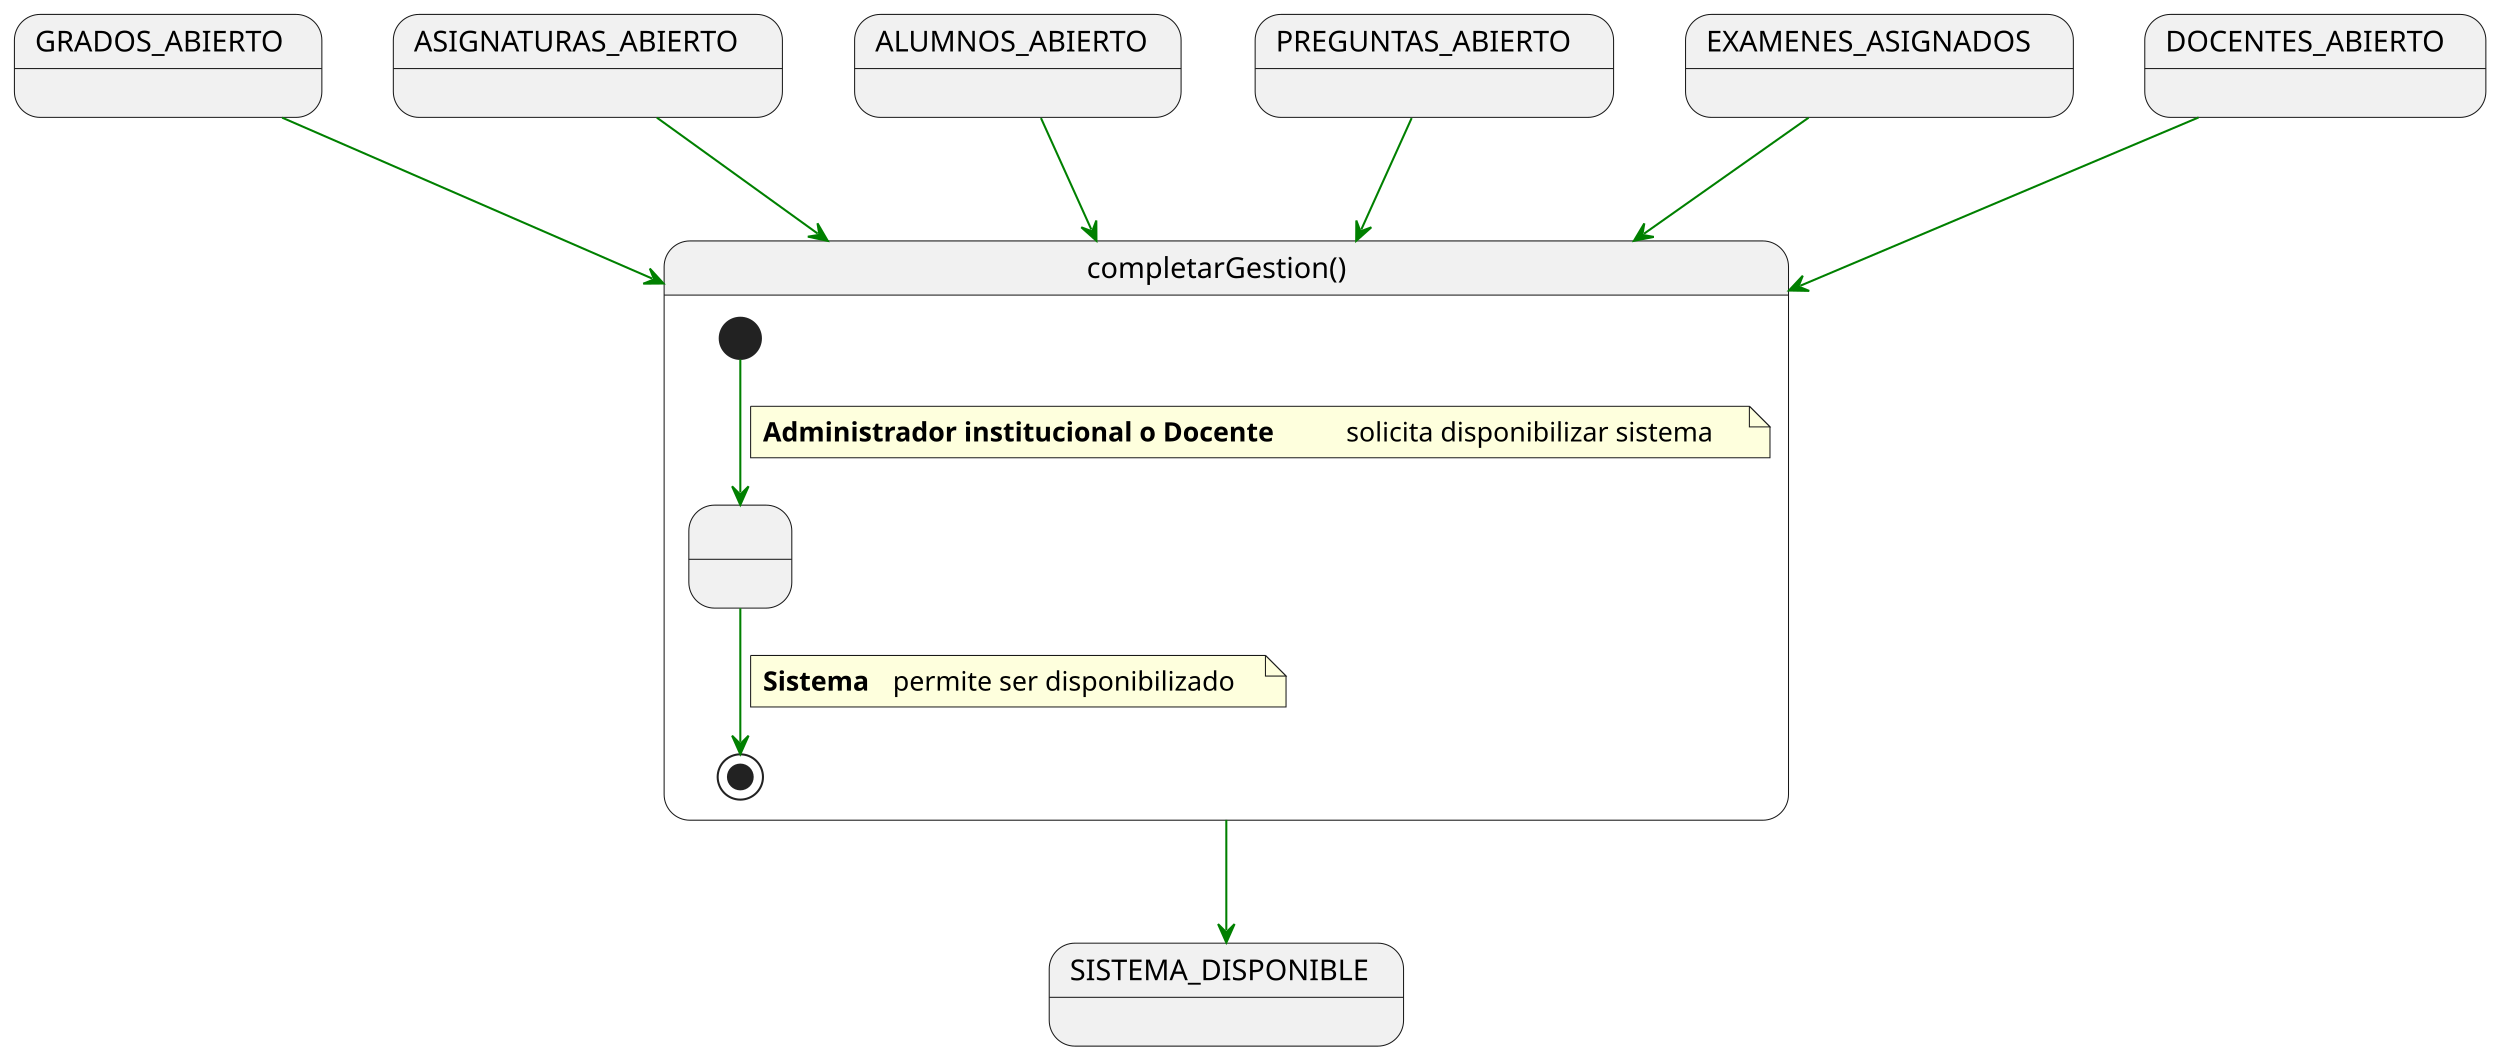
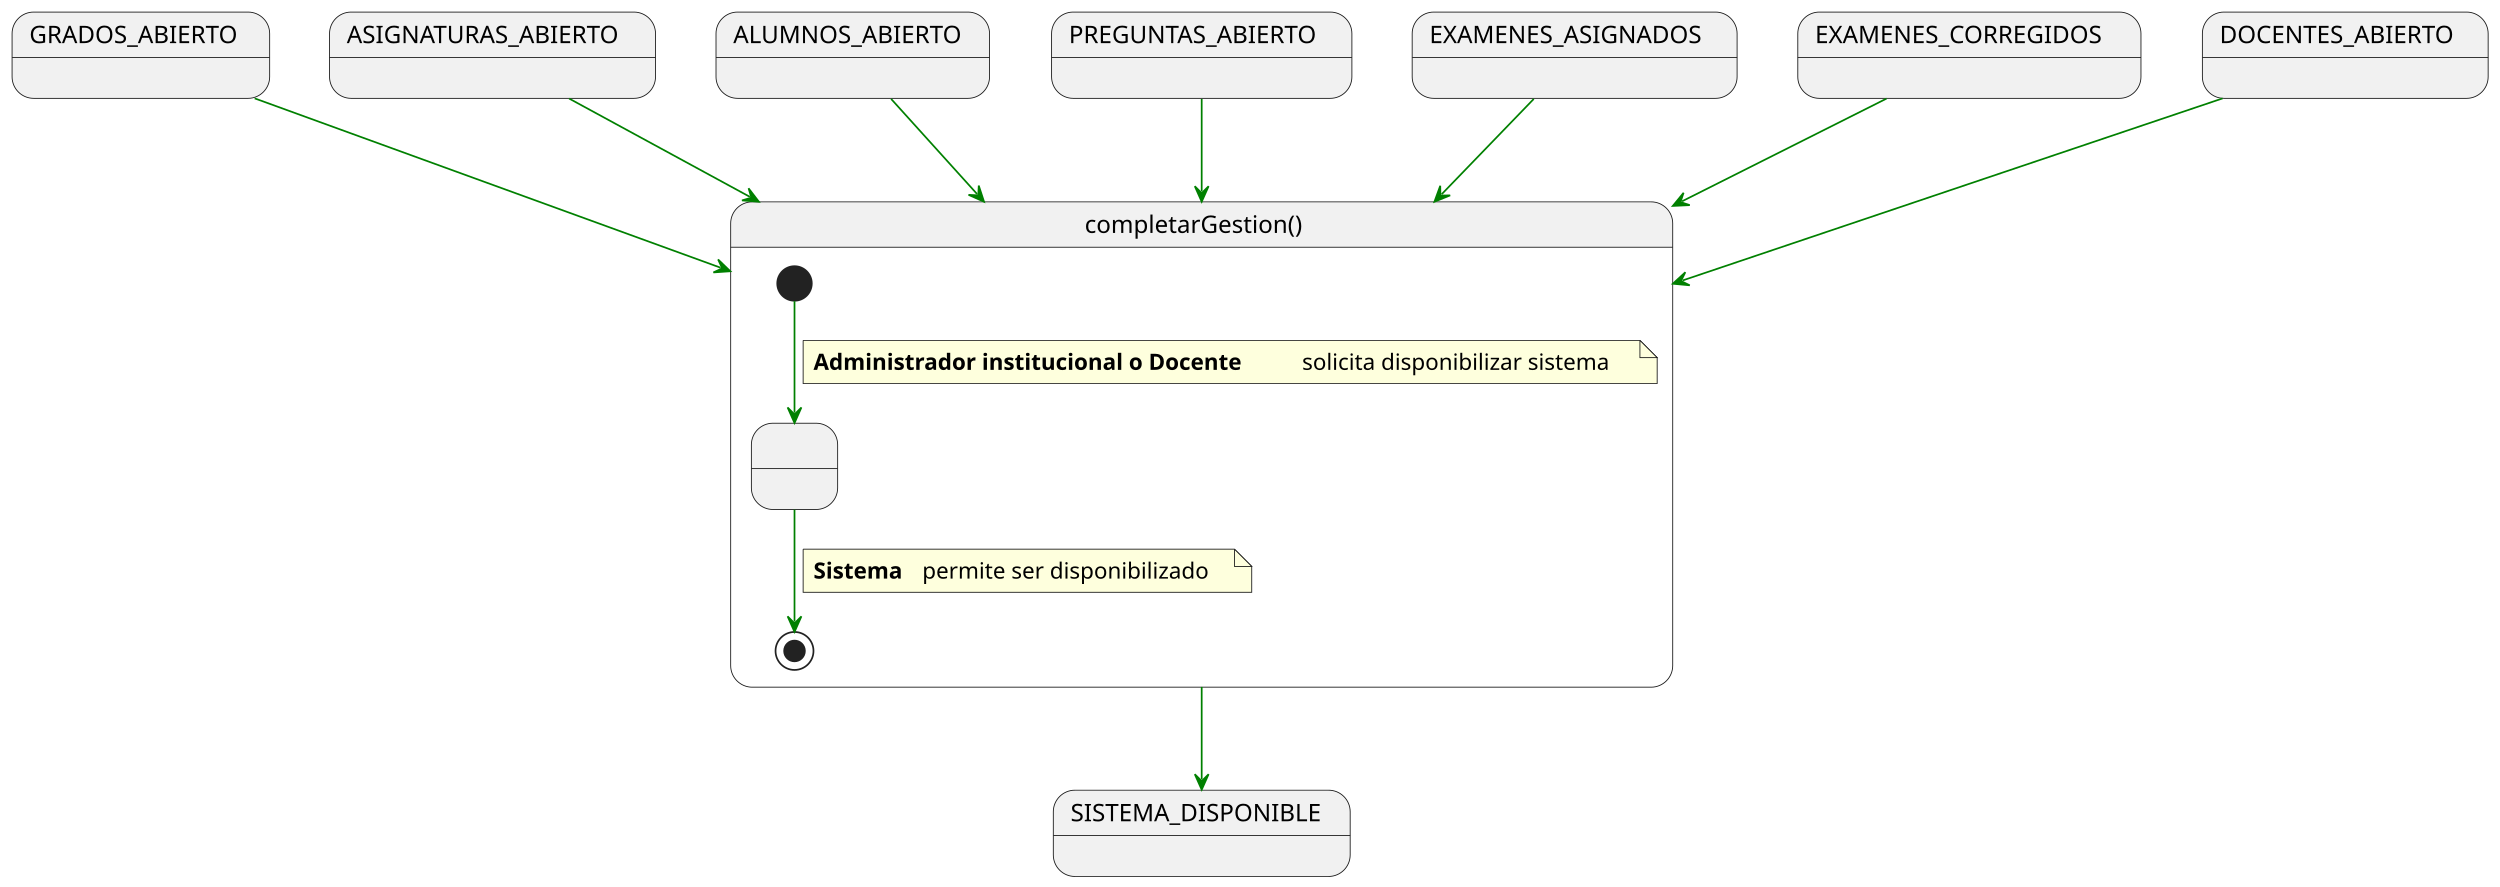
- <svg xmlns="http://www.w3.org/2000/svg" contentStyleType="text/css" data-diagram-type="STATE" height="514px" preserveAspectRatio="none" style="width:1214px;height:514px;background:#FFFFFF;" version="1.1" viewBox="0 0 1214 514" width="1214px" zoomAndPan="magnify">
+ <svg xmlns="http://www.w3.org/2000/svg" contentStyleType="text/css" data-diagram-type="STATE" height="514px" preserveAspectRatio="none" style="width:1449px;height:514px;background:#FFFFFF;" version="1.1" viewBox="0 0 1449 514" width="1449px" zoomAndPan="magnify">
  <defs />
  <g>
-     <path d="M335,117 L856,117 A12.5,12.5 0 0 1 868.5,129.5 L868.5,143.297 L322.5,143.297 L322.5,129.5 A12.5,12.5 0 0 1 335,117" fill="#F1F1F1" />
-     <rect fill="none" height="281.297" rx="12.5" ry="12.5" style="stroke:#181818;stroke-width:0.5;" width="546" x="322.5" y="117" />
-     <line style="stroke:#181818;stroke-width:0.5;" x1="322.5" x2="868.5" y1="143.297" y2="143.297" />
-     <text fill="#000000" font-family="sans-serif" font-size="14" lengthAdjust="spacing" textLength="135.611" x="527.694" y="134.995">completarGestion()</text>
+     <path d="M436,117 L957,117 A12.5,12.5 0 0 1 969.5,129.5 L969.5,143.297 L423.5,143.297 L423.5,129.5 A12.5,12.5 0 0 1 436,117" fill="#F1F1F1" />
+     <rect fill="none" height="281.297" rx="12.5" ry="12.5" style="stroke:#181818;stroke-width:0.5;" width="546" x="423.5" y="117" />
+     <line style="stroke:#181818;stroke-width:0.5;" x1="423.5" x2="969.5" y1="143.297" y2="143.297" />
+     <text fill="#000000" font-family="sans-serif" font-size="14" lengthAdjust="spacing" textLength="135.611" x="628.694" y="134.995">completarGestion()</text>
    <g id="completarGestion.PresentandoOpciones">
-       <rect fill="#F1F1F1" height="50" rx="12.5" ry="12.5" style="stroke:#181818;stroke-width:0.5;" width="50" x="334.5" y="245.297" />
-       <line style="stroke:#181818;stroke-width:0.5;" x1="334.5" x2="384.5" y1="271.594" y2="271.594" />
-       <text fill="#000000" font-family="sans-serif" font-size="14" lengthAdjust="spacing" textLength="4.45" x="357.275" y="263.292"> </text>
+       <rect fill="#F1F1F1" height="50" rx="12.5" ry="12.5" style="stroke:#181818;stroke-width:0.5;" width="50" x="435.5" y="245.297" />
+       <line style="stroke:#181818;stroke-width:0.5;" x1="435.5" x2="485.5" y1="271.594" y2="271.594" />
+       <text fill="#000000" font-family="sans-serif" font-size="14" lengthAdjust="spacing" textLength="4.45" x="458.275" y="263.292"> </text>
    </g>
-     <ellipse cx="359.5" cy="164.297" fill="#222222" rx="10" ry="10" style="stroke:#222222;stroke-width:1;" />
-     <ellipse cx="359.5" cy="377.297" fill="none" rx="11" ry="11" style="stroke:#222222;stroke-width:1;" />
-     <ellipse cx="359.5" cy="377.297" fill="#222222" rx="6" ry="6" style="stroke:#222222;stroke-width:1;" />
+     <ellipse cx="460.5" cy="164.297" fill="#222222" rx="10" ry="10" style="stroke:#222222;stroke-width:1;" />
+     <ellipse cx="460.5" cy="377.297" fill="none" rx="11" ry="11" style="stroke:#222222;stroke-width:1;" />
+     <ellipse cx="460.5" cy="377.297" fill="#222222" rx="6" ry="6" style="stroke:#222222;stroke-width:1;" />
    <g class="link" data-entity-1=".start.completarGestion" data-entity-2="PresentandoOpciones" data-source-line="7" data-uid="lnk3" id="link_.start.completarGestion_PresentandoOpciones">
-       <path d="M359.5,174.527 C359.5,190.237 359.5,216.657 359.5,239.167" fill="none" id="*start*completarGestion-to-PresentandoOpciones" style="stroke:#008000;stroke-width:1;" />
-       <polygon fill="#008000" points="359.5,245.167,363.5,236.167,359.5,240.167,355.5,236.167,359.5,245.167" style="stroke:#008000;stroke-width:1;" />
-       <path d="M364.5,197.297 L364.5,222.297 L859.5,222.297 L859.5,207.297 L849.5,197.297 L364.5,197.297" fill="#FEFFDD" style="stroke:#181818;stroke-width:0.5;" />
-       <path d="M849.5,197.297 L849.5,207.297 L859.5,207.297 L849.5,197.297" fill="#FEFFDD" style="stroke:#181818;stroke-width:0.5;" />
-       <text fill="#000000" font-family="sans-serif" font-size="13" font-weight="bold" lengthAdjust="spacing" textLength="279.068" x="370.5" y="214.364">Administrador institucional o Docente</text>
-       <text fill="#000000" font-family="sans-serif" font-size="13" lengthAdjust="spacing" textLength="190.836" x="653.701" y="214.364">solicita disponibilizar sistema</text>
+       <path d="M460.5,174.527 C460.5,190.237 460.5,216.657 460.5,239.167" fill="none" id="*start*completarGestion-to-PresentandoOpciones" style="stroke:#008000;stroke-width:1;" />
+       <polygon fill="#008000" points="460.5,245.167,464.5,236.167,460.5,240.167,456.5,236.167,460.5,245.167" style="stroke:#008000;stroke-width:1;" />
+       <path d="M465.5,197.297 L465.5,222.297 L960.5,222.297 L960.5,207.297 L950.5,197.297 L465.5,197.297" fill="#FEFFDD" style="stroke:#181818;stroke-width:0.5;" />
+       <path d="M950.5,197.297 L950.5,207.297 L960.5,207.297 L950.5,197.297" fill="#FEFFDD" style="stroke:#181818;stroke-width:0.5;" />
+       <text fill="#000000" font-family="sans-serif" font-size="13" font-weight="bold" lengthAdjust="spacing" textLength="279.068" x="471.5" y="214.364">Administrador institucional o Docente</text>
+       <text fill="#000000" font-family="sans-serif" font-size="13" lengthAdjust="spacing" textLength="190.836" x="754.701" y="214.364">solicita disponibilizar sistema</text>
    </g>
    <g class="link" data-entity-1="PresentandoOpciones" data-entity-2=".end.completarGestion" data-source-line="12" data-uid="lnk5" id="link_PresentandoOpciones_.end.completarGestion">
-       <path d="M359.5,295.387 C359.5,317.787 359.5,344.067 359.5,360.247" fill="none" id="PresentandoOpciones-to-*end*completarGestion" style="stroke:#008000;stroke-width:1;" />
-       <polygon fill="#008000" points="359.5,366.247,363.5,357.247,359.5,361.247,355.5,357.247,359.5,366.247" style="stroke:#008000;stroke-width:1;" />
-       <path d="M364.5,318.297 L364.5,343.297 L624.5,343.297 L624.5,328.297 L614.5,318.297 L364.5,318.297" fill="#FEFFDD" style="stroke:#181818;stroke-width:0.5;" />
-       <path d="M614.5,318.297 L614.5,328.297 L624.5,328.297 L614.5,318.297" fill="#FEFFDD" style="stroke:#181818;stroke-width:0.5;" />
-       <text fill="#000000" font-family="sans-serif" font-size="13" font-weight="bold" lengthAdjust="spacing" textLength="58.906" x="370.5" y="335.364">Sistema</text>
-       <text fill="#000000" font-family="sans-serif" font-size="13" lengthAdjust="spacing" textLength="176.122" x="433.539" y="335.364">permite ser disponibilizado</text>
+       <path d="M460.5,295.387 C460.5,317.787 460.5,344.067 460.5,360.247" fill="none" id="PresentandoOpciones-to-*end*completarGestion" style="stroke:#008000;stroke-width:1;" />
+       <polygon fill="#008000" points="460.5,366.247,464.5,357.247,460.5,361.247,456.5,357.247,460.5,366.247" style="stroke:#008000;stroke-width:1;" />
+       <path d="M465.5,318.297 L465.5,343.297 L725.5,343.297 L725.5,328.297 L715.5,318.297 L465.5,318.297" fill="#FEFFDD" style="stroke:#181818;stroke-width:0.5;" />
+       <path d="M715.5,318.297 L715.5,328.297 L725.5,328.297 L715.5,318.297" fill="#FEFFDD" style="stroke:#181818;stroke-width:0.5;" />
+       <text fill="#000000" font-family="sans-serif" font-size="13" font-weight="bold" lengthAdjust="spacing" textLength="58.906" x="471.5" y="335.364">Sistema</text>
+       <text fill="#000000" font-family="sans-serif" font-size="13" lengthAdjust="spacing" textLength="176.122" x="534.539" y="335.364">permite ser disponibilizado</text>
    </g>
    <g id="GRADOS_ABIERTO">
      <rect fill="#F1F1F1" height="50" rx="12.5" ry="12.5" style="stroke:#181818;stroke-width:0.5;" width="149.295" x="7" y="7" />
      <line style="stroke:#181818;stroke-width:0.5;" x1="7" x2="156.295" y1="33.297" y2="33.297" />
      <text fill="#000000" font-family="sans-serif" font-size="14" lengthAdjust="spacing" textLength="129.295" x="17" y="24.995">GRADOS_ABIERTO</text>
    </g>
    <g id="ASIGNATURAS_ABIERTO">
      <rect fill="#F1F1F1" height="50" rx="12.5" ry="12.5" style="stroke:#181818;stroke-width:0.5;" width="188.936" x="191" y="7" />
      <line style="stroke:#181818;stroke-width:0.5;" x1="191" x2="379.937" y1="33.297" y2="33.297" />
      <text fill="#000000" font-family="sans-serif" font-size="14" lengthAdjust="spacing" textLength="168.936" x="201" y="24.995">ASIGNATURAS_ABIERTO</text>
    </g>
    <g id="ALUMNOS_ABIERTO">
      <rect fill="#F1F1F1" height="50" rx="12.5" ry="12.5" style="stroke:#181818;stroke-width:0.5;" width="158.537" x="415" y="7" />
      <line style="stroke:#181818;stroke-width:0.5;" x1="415" x2="573.537" y1="33.297" y2="33.297" />
      <text fill="#000000" font-family="sans-serif" font-size="14" lengthAdjust="spacing" textLength="138.537" x="425" y="24.995">ALUMNOS_ABIERTO</text>
    </g>
    <g id="PREGUNTAS_ABIERTO">
      <rect fill="#F1F1F1" height="50" rx="12.5" ry="12.5" style="stroke:#181818;stroke-width:0.5;" width="174.055" x="609.5" y="7" />
      <line style="stroke:#181818;stroke-width:0.5;" x1="609.5" x2="783.555" y1="33.297" y2="33.297" />
      <text fill="#000000" font-family="sans-serif" font-size="14" lengthAdjust="spacing" textLength="154.055" x="619.5" y="24.995">PREGUNTAS_ABIERTO</text>
    </g>
    <g id="EXAMENES_ASIGNADOS">
      <rect fill="#F1F1F1" height="50" rx="12.5" ry="12.5" style="stroke:#181818;stroke-width:0.5;" width="188.321" x="818.5" y="7" />
      <line style="stroke:#181818;stroke-width:0.5;" x1="818.5" x2="1006.821" y1="33.297" y2="33.297" />
      <text fill="#000000" font-family="sans-serif" font-size="14" lengthAdjust="spacing" textLength="168.321" x="828.5" y="24.995">EXAMENES_ASIGNADOS</text>
    </g>
+     <g id="EXAMENES_CORREGIDOS">
+       <rect fill="#F1F1F1" height="50" rx="12.5" ry="12.5" style="stroke:#181818;stroke-width:0.5;" width="198.903" x="1042" y="7" />
+       <line style="stroke:#181818;stroke-width:0.5;" x1="1042" x2="1240.903" y1="33.297" y2="33.297" />
+       <text fill="#000000" font-family="sans-serif" font-size="14" lengthAdjust="spacing" textLength="178.903" x="1052" y="24.995">EXAMENES_CORREGIDOS</text>
+     </g>
    <g id="DOCENTES_ABIERTO">
-       <rect fill="#F1F1F1" height="50" rx="12.5" ry="12.5" style="stroke:#181818;stroke-width:0.5;" width="165.633" x="1041.5" y="7" />
-       <line style="stroke:#181818;stroke-width:0.5;" x1="1041.5" x2="1207.133" y1="33.297" y2="33.297" />
-       <text fill="#000000" font-family="sans-serif" font-size="14" lengthAdjust="spacing" textLength="145.633" x="1051.5" y="24.995">DOCENTES_ABIERTO</text>
+       <rect fill="#F1F1F1" height="50" rx="12.5" ry="12.5" style="stroke:#181818;stroke-width:0.5;" width="165.633" x="1276.5" y="7" />
+       <line style="stroke:#181818;stroke-width:0.5;" x1="1276.5" x2="1442.133" y1="33.297" y2="33.297" />
+       <text fill="#000000" font-family="sans-serif" font-size="14" lengthAdjust="spacing" textLength="145.633" x="1286.5" y="24.995">DOCENTES_ABIERTO</text>
    </g>
    <g id="SISTEMA_DISPONIBLE">
-       <rect fill="#F1F1F1" height="50" rx="12.5" ry="12.5" style="stroke:#181818;stroke-width:0.5;" width="172.065" x="509.5" y="458" />
-       <line style="stroke:#181818;stroke-width:0.5;" x1="509.5" x2="681.565" y1="484.297" y2="484.297" />
-       <text fill="#000000" font-family="sans-serif" font-size="14" lengthAdjust="spacing" textLength="152.065" x="519.5" y="475.995">SISTEMA_DISPONIBLE</text>
+       <rect fill="#F1F1F1" height="50" rx="12.5" ry="12.5" style="stroke:#181818;stroke-width:0.5;" width="172.065" x="610.5" y="458" />
+       <line style="stroke:#181818;stroke-width:0.5;" x1="610.5" x2="782.565" y1="484.297" y2="484.297" />
+       <text fill="#000000" font-family="sans-serif" font-size="14" lengthAdjust="spacing" textLength="152.065" x="620.5" y="475.995">SISTEMA_DISPONIBLE</text>
    </g>
    <g class="link" data-entity-1="GRADOS_ABIERTO" data-entity-2="completarGestion" data-source-line="19" data-uid="lnk7" id="link_GRADOS_ABIERTO_completarGestion">
-       <path d="M137,57.13 C182.88,77.08 246.218,104.627 316.708,135.278" fill="none" id="GRADOS_ABIERTO-to-completarGestion" style="stroke:#008000;stroke-width:1;" />
-       <polygon fill="#008000" points="322.21,137.67,315.551,130.413,317.625,135.676,312.361,137.75,322.21,137.67" style="stroke:#008000;stroke-width:1;" />
+       <path d="M147.61,57.02 C214.15,81.21 315.641,118.09 417.661,155.17" fill="none" id="GRADOS_ABIERTO-to-completarGestion" style="stroke:#008000;stroke-width:1;" />
+       <polygon fill="#008000" points="423.3,157.22,416.208,150.386,418.601,155.512,413.475,157.905,423.3,157.22" style="stroke:#008000;stroke-width:1;" />
    </g>
    <g class="link" data-entity-1="ASIGNATURAS_ABIERTO" data-entity-2="completarGestion" data-source-line="21" data-uid="lnk9" id="link_ASIGNATURAS_ABIERTO_completarGestion">
-       <path d="M318.97,57.13 C340.34,72.54 365.103,90.391 397.073,113.441" fill="none" id="ASIGNATURAS_ABIERTO-to-completarGestion" style="stroke:#008000;stroke-width:1;" />
-       <polygon fill="#008000" points="401.94,116.95,396.979,108.442,397.884,114.026,392.3,114.931,401.94,116.95" style="stroke:#008000;stroke-width:1;" />
+       <path d="M329.87,57.13 C358.21,72.54 392.219,91.033 434.599,114.083" fill="none" id="ASIGNATURAS_ABIERTO-to-completarGestion" style="stroke:#008000;stroke-width:1;" />
+       <polygon fill="#008000" points="439.87,116.95,433.875,109.136,435.478,114.561,430.053,116.164,439.87,116.95" style="stroke:#008000;stroke-width:1;" />
    </g>
    <g class="link" data-entity-1="ALUMNOS_ABIERTO" data-entity-2="completarGestion" data-source-line="23" data-uid="lnk11" id="link_ALUMNOS_ABIERTO_completarGestion">
-       <path d="M505.5,57.34 C512.45,72.73 519.588,88.523 529.958,111.463" fill="none" id="ALUMNOS_ABIERTO-to-completarGestion" style="stroke:#008000;stroke-width:1;" />
-       <polygon fill="#008000" points="532.43,116.93,532.368,107.081,530.37,112.374,525.078,110.377,532.43,116.93" style="stroke:#008000;stroke-width:1;" />
+       <path d="M516.5,57.34 C530.41,72.73 545.608,89.537 566.328,112.477" fill="none" id="ALUMNOS_ABIERTO-to-completarGestion" style="stroke:#008000;stroke-width:1;" />
+       <polygon fill="#008000" points="570.35,116.93,567.286,107.57,566.999,113.219,561.349,112.932,570.35,116.93" style="stroke:#008000;stroke-width:1;" />
    </g>
    <g class="link" data-entity-1="PREGUNTAS_ABIERTO" data-entity-2="completarGestion" data-source-line="25" data-uid="lnk13" id="link_PREGUNTAS_ABIERTO_completarGestion">
-       <path d="M685.5,57.34 C678.55,72.73 671.412,88.523 661.042,111.463" fill="none" id="PREGUNTAS_ABIERTO-to-completarGestion" style="stroke:#008000;stroke-width:1;" />
-       <polygon fill="#008000" points="658.57,116.93,665.922,110.377,660.63,112.374,658.632,107.081,658.57,116.93" style="stroke:#008000;stroke-width:1;" />
+       <path d="M696.5,57.34 C696.5,72.73 696.5,87.99 696.5,110.93" fill="none" id="PREGUNTAS_ABIERTO-to-completarGestion" style="stroke:#008000;stroke-width:1;" />
+       <polygon fill="#008000" points="696.5,116.93,700.5,107.93,696.5,111.93,692.5,107.93,696.5,116.93" style="stroke:#008000;stroke-width:1;" />
    </g>
    <g class="link" data-entity-1="EXAMENES_ASIGNADOS" data-entity-2="completarGestion" data-source-line="27" data-uid="lnk15" id="link_EXAMENES_ASIGNADOS_completarGestion">
-       <path d="M878.27,57.13 C856.42,72.54 831.024,90.442 798.334,113.492" fill="none" id="EXAMENES_ASIGNADOS-to-completarGestion" style="stroke:#008000;stroke-width:1;" />
-       <polygon fill="#008000" points="793.43,116.95,803.09,115.033,797.516,114.069,798.48,108.495,793.43,116.95" style="stroke:#008000;stroke-width:1;" />
+       <path d="M888.97,57.34 C874.1,72.73 857.719,89.675 835.559,112.615" fill="none" id="EXAMENES_ASIGNADOS-to-completarGestion" style="stroke:#008000;stroke-width:1;" />
+       <polygon fill="#008000" points="831.39,116.93,840.52,113.236,834.864,113.334,834.766,107.678,831.39,116.93" style="stroke:#008000;stroke-width:1;" />
    </g>
-     <g class="link" data-entity-1="DOCENTES_ABIERTO" data-entity-2="completarGestion" data-source-line="29" data-uid="lnk17" id="link_DOCENTES_ABIERTO_completarGestion">
-       <path d="M1067.64,57.02 C1018.67,77.71 949.687,106.854 874.227,138.744" fill="none" id="DOCENTES_ABIERTO-to-completarGestion" style="stroke:#008000;stroke-width:1;" />
-       <polygon fill="#008000" points="868.7,141.08,878.547,141.261,873.306,139.134,875.433,133.892,868.7,141.08" style="stroke:#008000;stroke-width:1;" />
+     <g class="link" data-entity-1="EXAMENES_CORREGIDOS" data-entity-2="completarGestion" data-source-line="29" data-uid="lnk17" id="link_EXAMENES_CORREGIDOS_completarGestion">
+       <path d="M1093.45,57.13 C1061.71,73.07 1022.632,92.697 974.912,116.667" fill="none" id="EXAMENES_CORREGIDOS-to-completarGestion" style="stroke:#008000;stroke-width:1;" />
+       <polygon fill="#008000" points="969.55,119.36,979.388,118.895,974.018,117.116,975.797,111.746,969.55,119.36" style="stroke:#008000;stroke-width:1;" />
    </g>
-     <g class="link" data-entity-1="completarGestion" data-entity-2="SISTEMA_DISPONIBLE" data-source-line="31" data-uid="lnk19" id="link_completarGestion_SISTEMA_DISPONIBLE">
-       <path d="M595.5,398.14 C595.5,421.08 595.5,436.35 595.5,451.73" fill="none" id="completarGestion-to-SISTEMA_DISPONIBLE" style="stroke:#008000;stroke-width:1;" />
-       <polygon fill="#008000" points="595.5,457.73,599.5,448.73,595.5,452.73,591.5,448.73,595.5,457.73" style="stroke:#008000;stroke-width:1;" />
+     <g class="link" data-entity-1="DOCENTES_ABIERTO" data-entity-2="completarGestion" data-source-line="31" data-uid="lnk19" id="link_DOCENTES_ABIERTO_completarGestion">
+       <path d="M1288.23,57.02 C1211.81,82.79 1091.426,123.363 975.255,162.533" fill="none" id="DOCENTES_ABIERTO-to-completarGestion" style="stroke:#008000;stroke-width:1;" />
+       <polygon fill="#008000" points="969.57,164.45,979.376,165.365,974.308,162.852,976.82,157.784,969.57,164.45" style="stroke:#008000;stroke-width:1;" />
+     </g>
+     <g class="link" data-entity-1="completarGestion" data-entity-2="SISTEMA_DISPONIBLE" data-source-line="33" data-uid="lnk21" id="link_completarGestion_SISTEMA_DISPONIBLE">
+       <path d="M696.5,398.14 C696.5,421.08 696.5,436.35 696.5,451.73" fill="none" id="completarGestion-to-SISTEMA_DISPONIBLE" style="stroke:#008000;stroke-width:1;" />
+       <polygon fill="#008000" points="696.5,457.73,700.5,448.73,696.5,452.73,692.5,448.73,696.5,457.73" style="stroke:#008000;stroke-width:1;" />
    </g>
  </g>
</svg>
